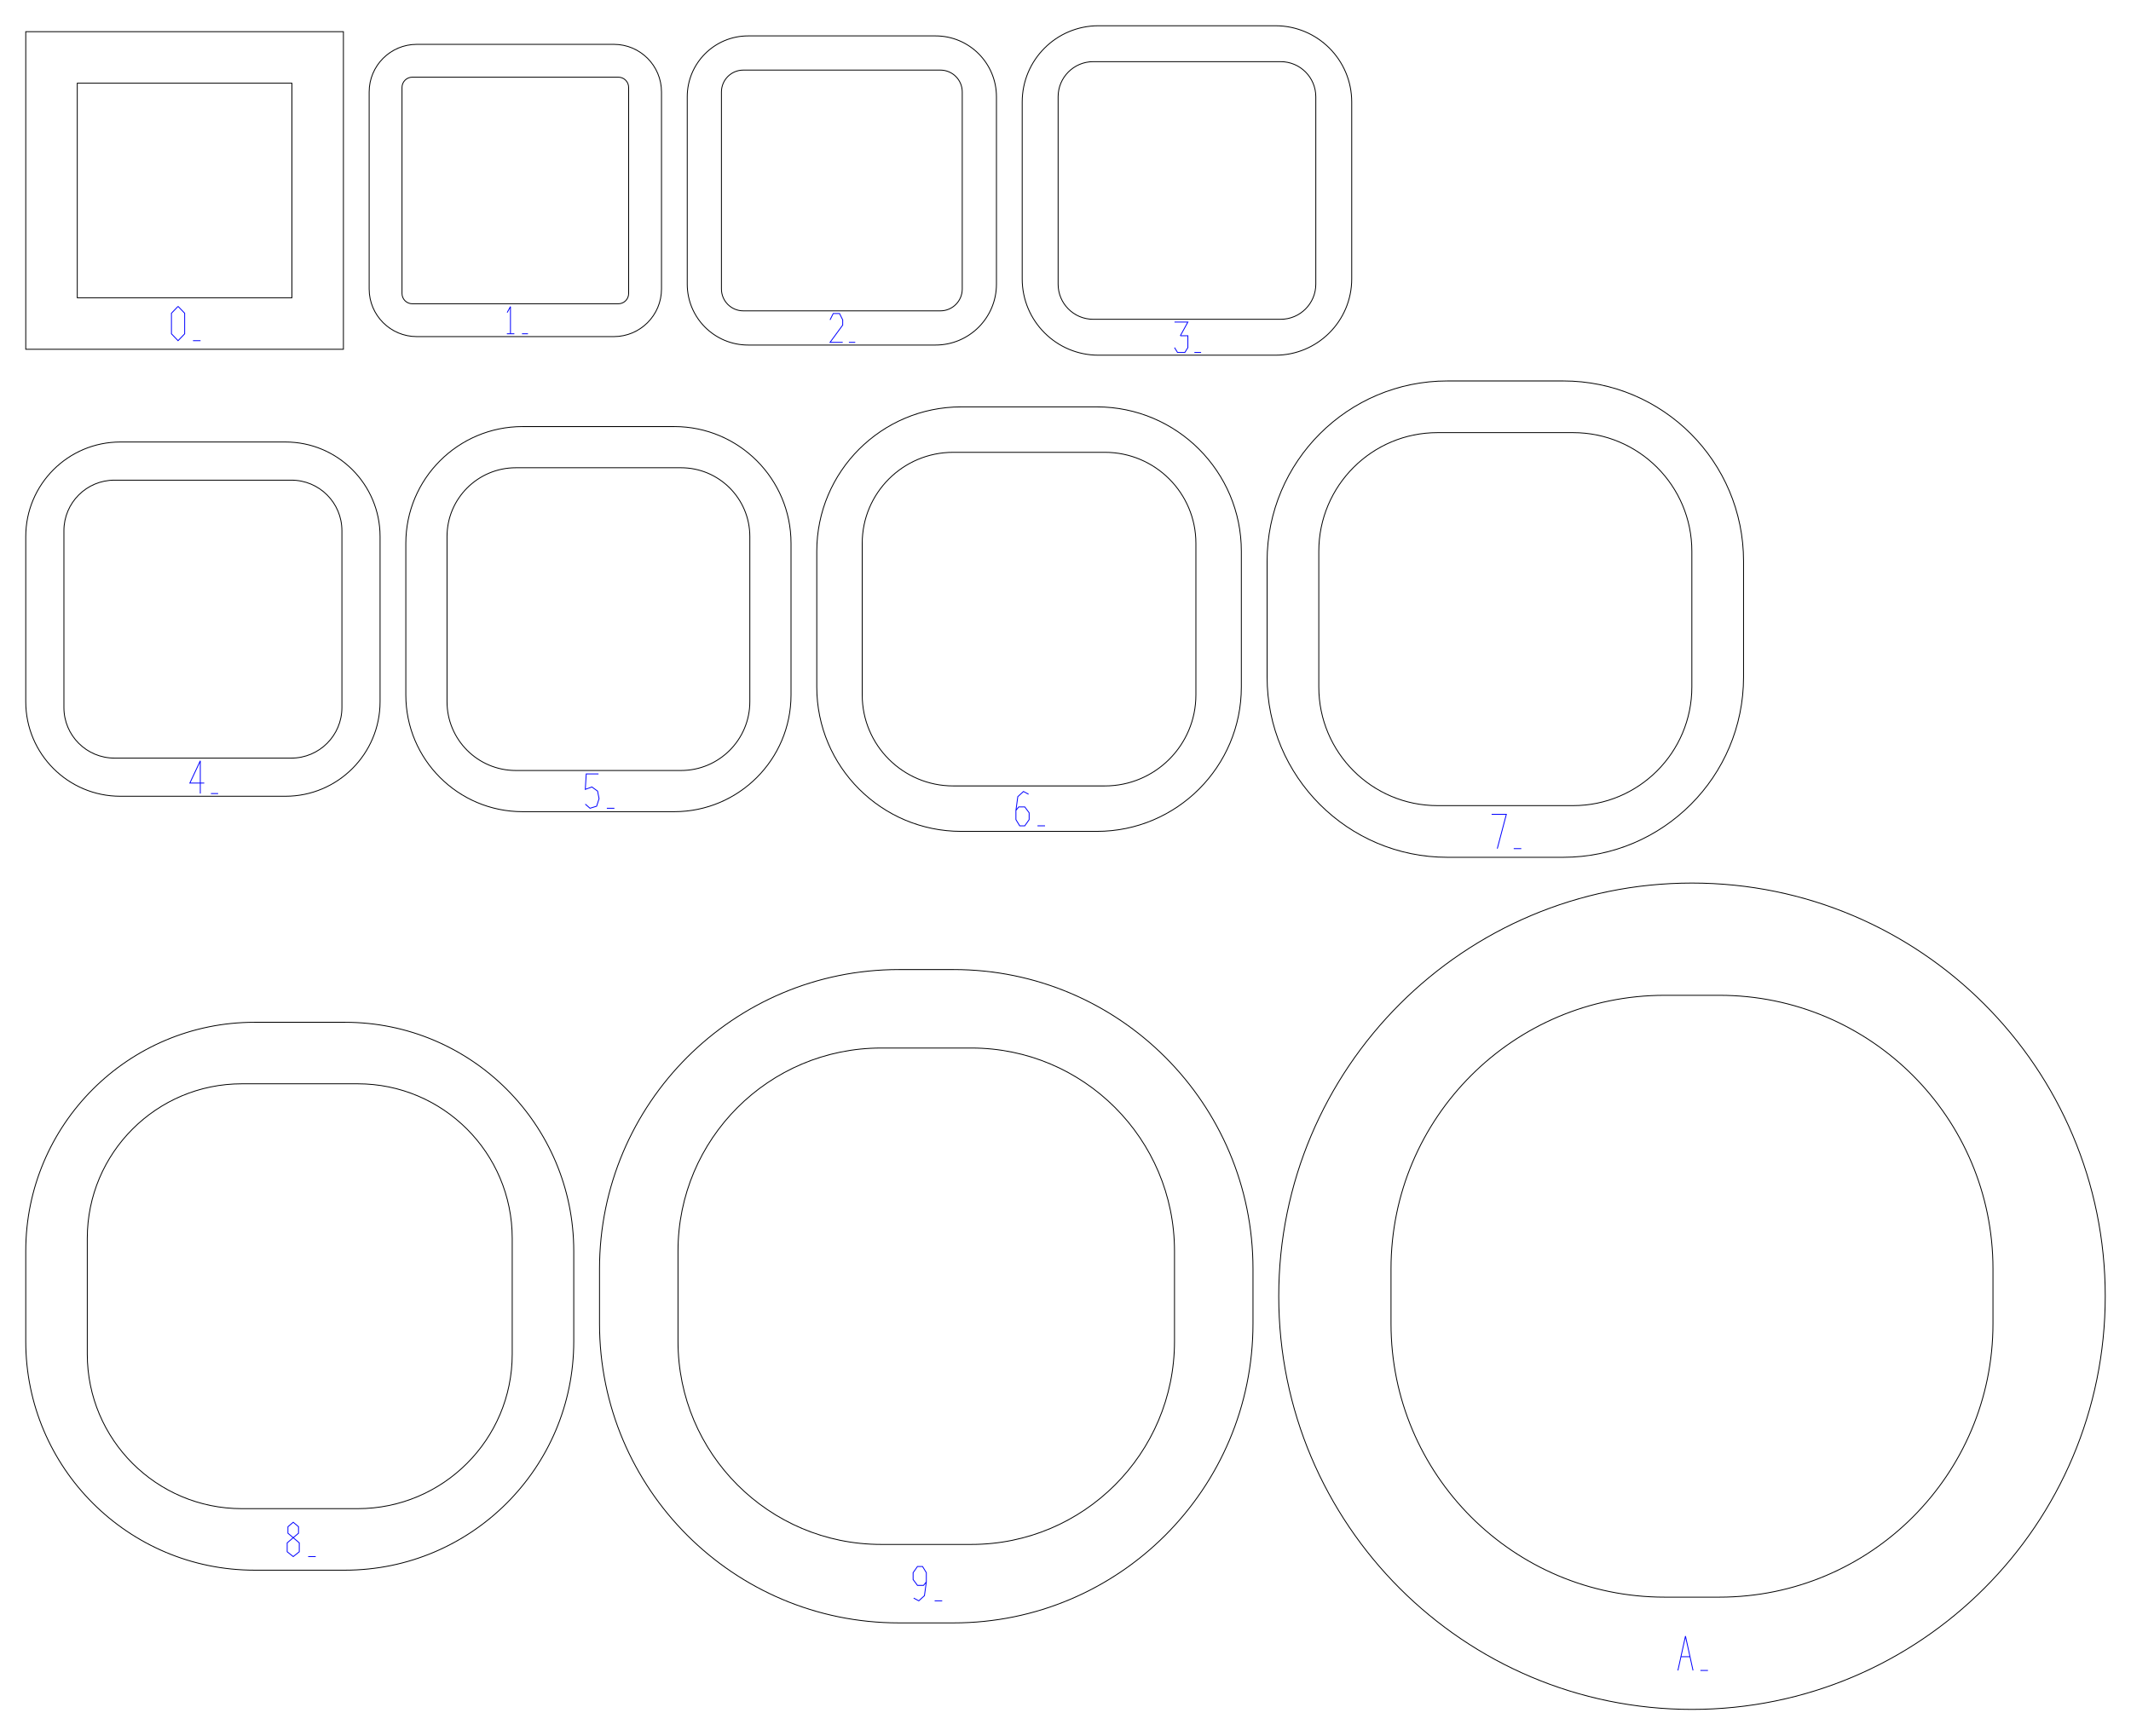
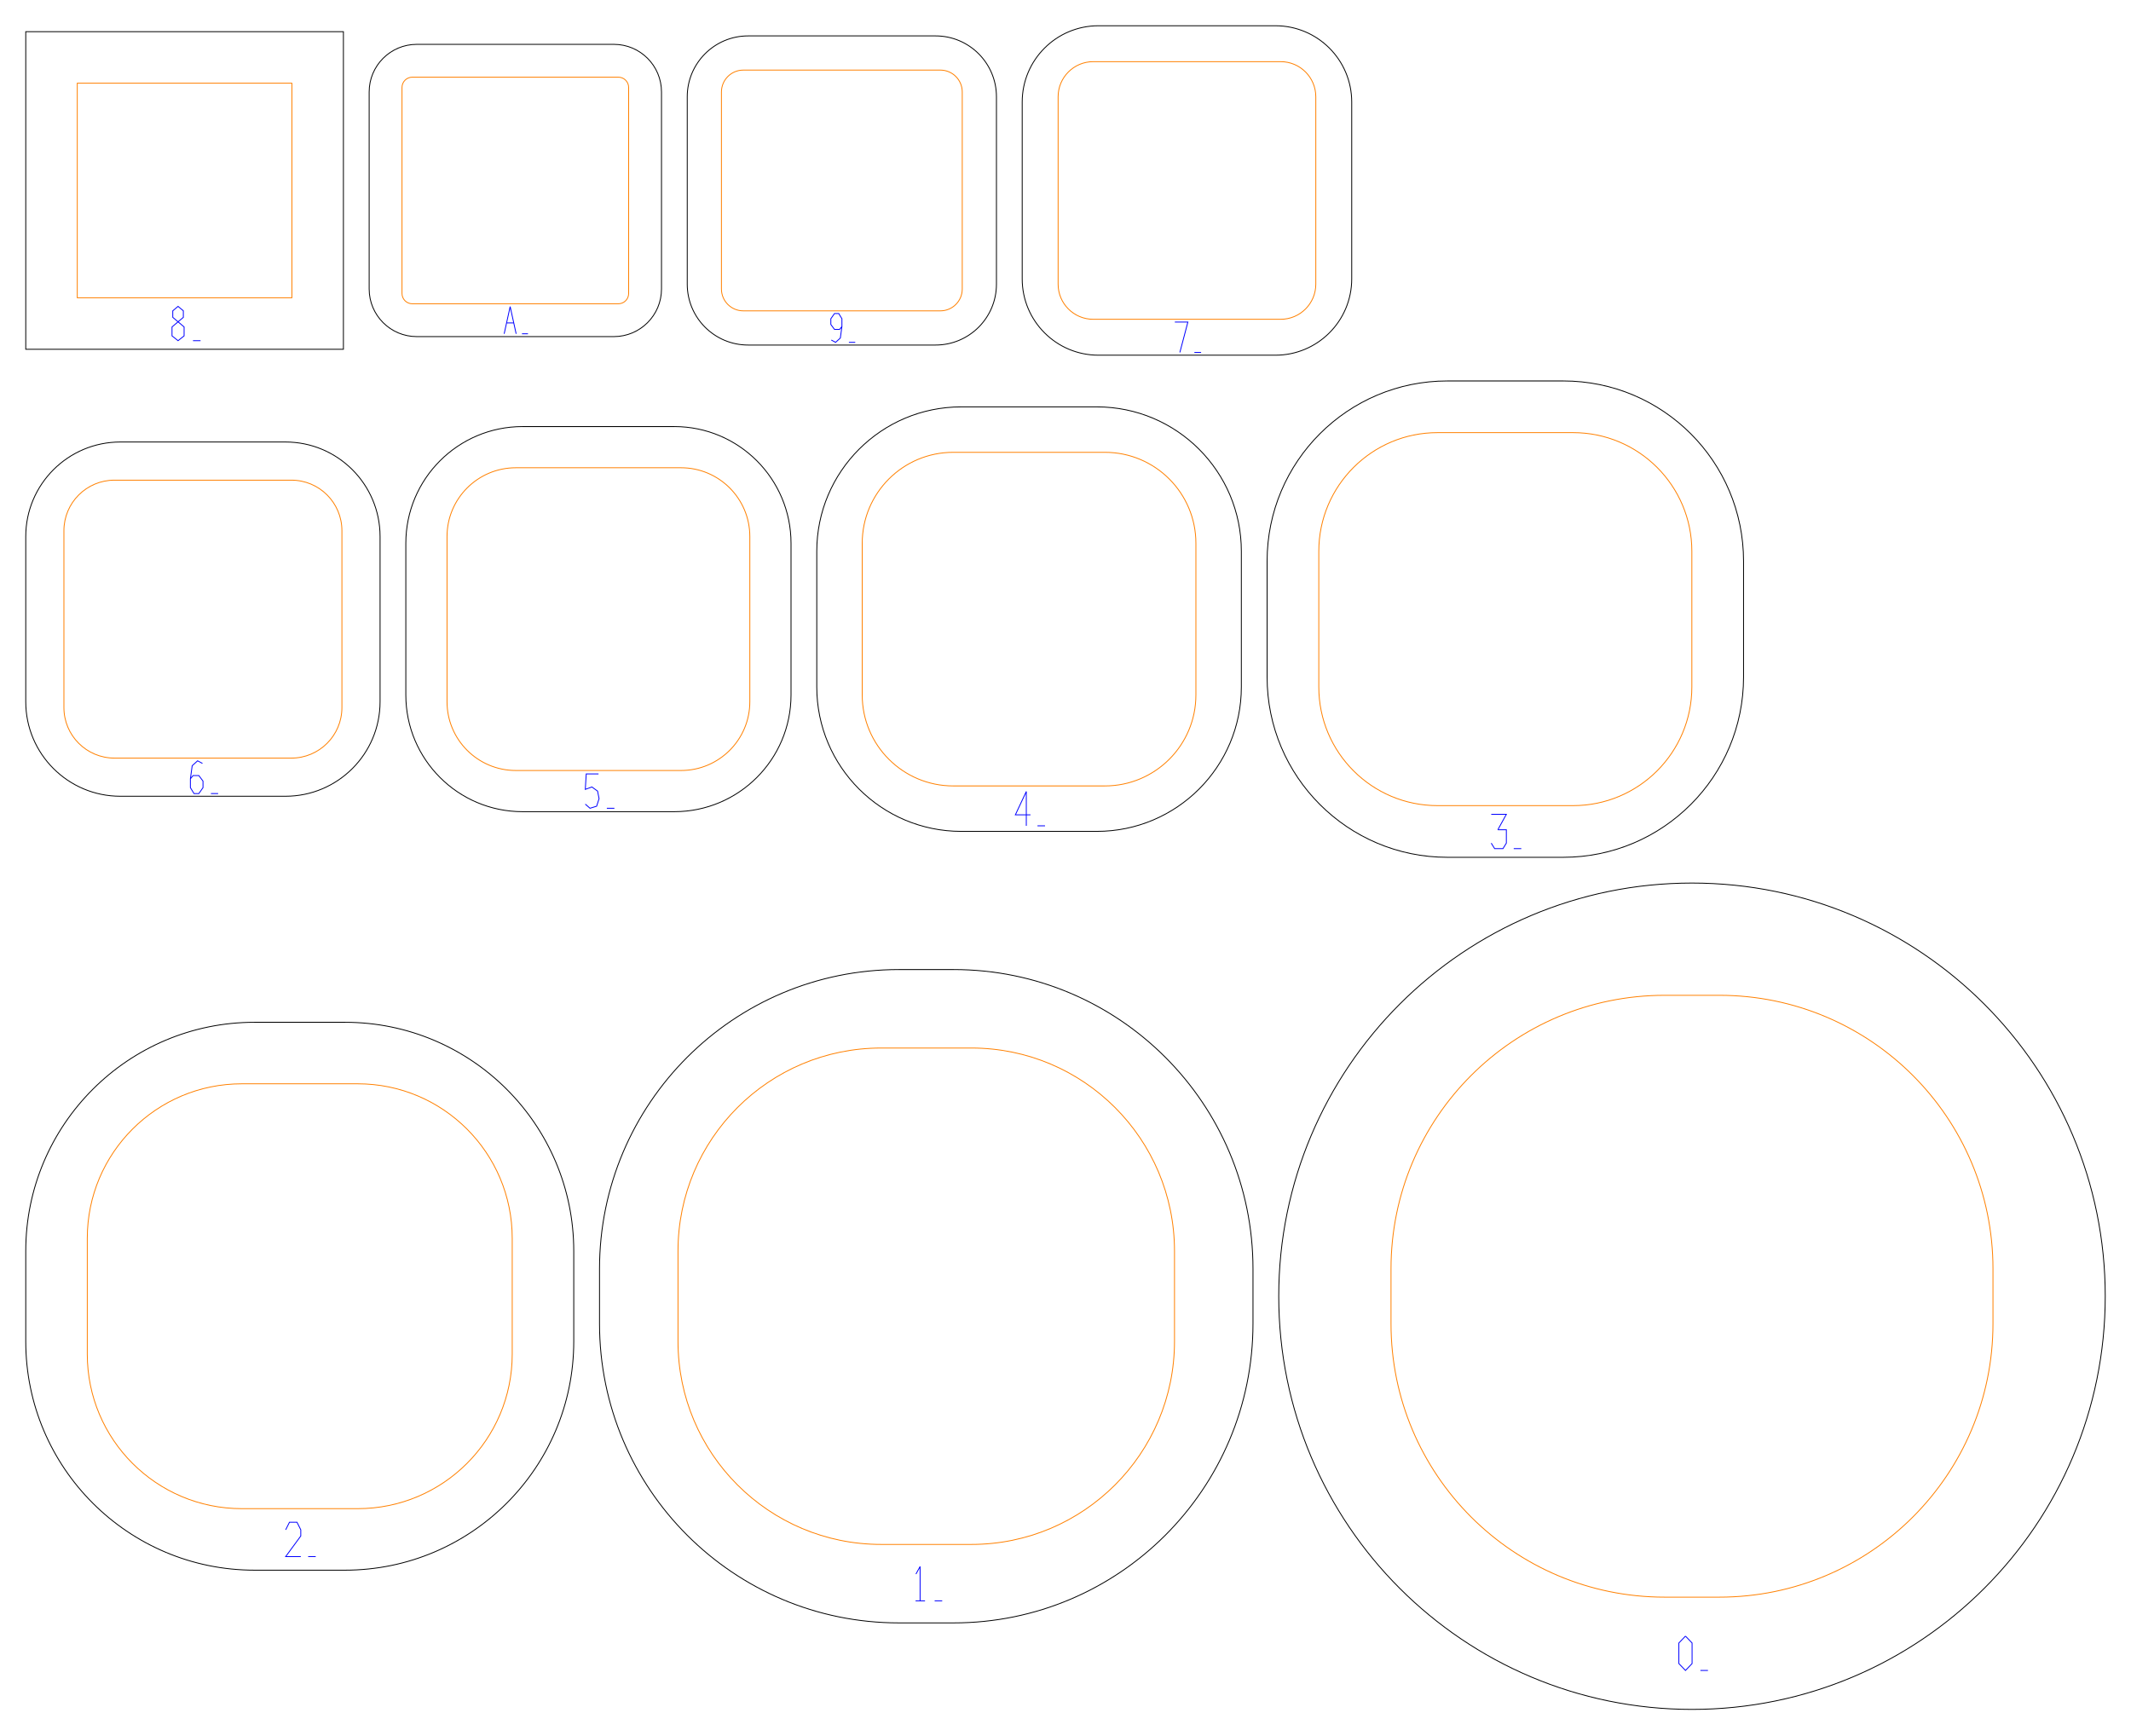
<svg xmlns="http://www.w3.org/2000/svg" width="248.216mm" height="202.148mm" viewBox="0 0 248.216 202.148">
  <g id="ring-numbers" fill="none" stroke="#0000ff" stroke-width="0.1">
-     <path d="M 20.74,35.691 L 21.51,36.49 L 21.51,38.891 L 20.74,39.691 L 19.97,38.891 L 19.97,36.49 L 20.74,35.691" />
-     <path d="M 22.48,39.691 L 23.36,39.691" />
-     <path d="M 59.074,36.415 L 59.458,35.718 L 59.458,38.887" />
-     <path d="M 59.039,38.887 L 59.911,38.887" />
-     <path d="M 60.801,38.887 L 61.499,38.887" />
-     <path d="M 96.682,37.268 L 97.051,36.53 L 97.789,36.53 L 98.158,37.268 L 98.158,37.871 L 96.682,39.884 L 98.158,39.884" />
-     <path d="M 98.879,39.884 L 99.617,39.884" />
-     <path d="M 136.805,37.52 L 138.362,37.52 L 137.486,39.113" />
-     <path d="M 137.486,39.113 L 138.362,39.113 L 138.362,40.493 L 138.011,41.059 L 137.155,41.059 L 136.805,40.493" />
-     <path d="M 139.122,41.059 L 139.901,41.059" />
-     <path d="M 23.33,92.45 L 23.33,88.634 L 22.113,91.229 L 23.792,91.229" />
-     <path d="M 24.57,92.45 L 25.409,92.45" />
+     <path d="M 196.321,190.609 L 197.091,191.409 L 197.091,193.809 L 196.321,194.609 L 195.551,193.809 L 195.551,191.409 L 196.321,190.609" />
+     <path d="M 198.061,194.609 L 198.941,194.609" />
+     <path d="M 106.688,183.379 L 107.172,182.499 L 107.172,186.499" />
+     <path d="M 106.644,186.499 L 107.744,186.499" />
+     <path d="M 108.868,186.499 L 109.748,186.499" />
+     <path d="M 33.275,178.224 L 33.715,177.344 L 34.595,177.344 L 35.035,178.224 L 35.035,178.944 L 33.275,181.344 L 35.035,181.344" />
+     <path d="M 35.895,181.344 L 36.775,181.344" />
+     <path d="M 173.698,94.867 L 175.458,94.867 L 174.468,96.666" />
+     <path d="M 174.468,96.666 L 175.458,96.666 L 175.458,98.227 L 175.062,98.867 L 174.094,98.867 L 173.698,98.227" />
+     <path d="M 176.318,98.867 L 177.198,98.867" />
+     <path d="M 119.543,96.209 L 119.543,92.209 L 118.267,94.929 L 120.027,94.929" />
+     <path d="M 120.843,96.209 L 121.723,96.209" />
    <path d="M 69.714,90.163 L 68.284,90.163 L 68.174,91.963 L 68.944,91.683 L 69.604,92.163 L 69.78,93.043 L 69.494,93.924 L 68.724,94.163 L 68.174,93.683" />
    <path d="M 70.684,94.163 L 71.564,94.163" />
-     <path d="M 119.807,92.529 L 119.213,92.209 L 118.553,92.809 L 118.333,94.409 L 118.333,95.489 L 118.773,96.209 L 119.367,96.209 L 119.873,95.489 L 119.873,94.689 L 119.367,94.009 L 118.663,94.009 L 118.333,94.409" />
-     <path d="M 120.843,96.209 L 121.723,96.209" />
-     <path d="M 173.742,94.867 L 175.458,94.867 L 174.402,98.867" />
-     <path d="M 176.318,98.867 L 177.198,98.867" />
-     <path d="M 34.155,179.144 L 33.539,178.624 L 33.539,177.864 L 34.155,177.344 L 34.771,177.864 L 34.771,178.624 L 34.155,179.144 L 33.451,179.744 L 33.451,180.784 L 34.155,181.344 L 34.859,180.784 L 34.859,179.744 L 34.155,179.144" />
-     <path d="M 35.895,181.344 L 36.775,181.344" />
-     <path d="M 106.424,186.179 L 107.018,186.499 L 107.678,185.899 L 107.898,184.299 L 107.898,183.219 L 107.458,182.499 L 106.864,182.499 L 106.358,183.219 L 106.358,184.019 L 106.864,184.699 L 107.568,184.699 L 107.898,184.299" />
-     <path d="M 108.868,186.499 L 109.748,186.499" />
-     <path d="M 195.441,194.609 L 196.321,190.609 L 197.201,194.609" />
-     <path d="M 195.793,193.009 L 196.849,193.009" />
-     <path d="M 198.061,194.609 L 198.941,194.609" />
+     <path d="M 23.582,88.94 L 23.015,88.634 L 22.386,89.207 L 22.176,90.733 L 22.176,91.763 L 22.596,92.45 L 23.162,92.45 L 23.645,91.763 L 23.645,91 L 23.162,90.351 L 22.491,90.351 L 22.176,90.733" />
+     <path d="M 24.57,92.45 L 25.409,92.45" />
+     <path d="M 136.844,37.52 L 138.362,37.52 L 137.428,41.059" />
+     <path d="M 139.122,41.059 L 139.901,41.059" />
+     <path d="M 20.74,37.49 L 20.124,36.971 L 20.124,36.211 L 20.74,35.691 L 21.356,36.211 L 21.356,36.971 L 20.74,37.49 L 20.036,38.09 L 20.036,39.13 L 20.74,39.691 L 21.444,39.13 L 21.444,38.09 L 20.74,37.49" />
+     <path d="M 22.48,39.691 L 23.36,39.691" />
+     <path d="M 96.83,39.615 L 97.328,39.884 L 97.881,39.381 L 98.066,38.039 L 98.066,37.133 L 97.697,36.53 L 97.199,36.53 L 96.775,37.133 L 96.775,37.804 L 97.199,38.374 L 97.789,38.374 L 98.066,38.039" />
+     <path d="M 98.879,39.884 L 99.617,39.884" />
+     <path d="M 58.725,38.887 L 59.423,35.718 L 60.12,38.887" />
+     <path d="M 59.004,37.62 L 59.841,37.62" />
+     <path d="M 60.801,38.887 L 61.499,38.887" />
+   </g>
+   <g fill="none" stroke="#ff8000" stroke-width="0.1">
+     <path d="M 9,9.691 H 34 V 34.691 H 9 Z" />
+     <path d="M 48.026,8.991 H 72.024 A 1.2,1.2 0 0 1 73.224,10.191 V 34.19 A 1.2,1.2 0 0 1 72.024,35.39 H 48.026 A 1.2,1.2 0 0 1 46.825,34.19 V 10.191 A 1.2,1.2 0 0 1 48.026,8.991 Z" />
+     <path d="M 86.582,8.166 H 109.532 A 2.55,2.55 0 0 1 112.082,10.716 V 33.665 A 2.55,2.55 0 0 1 109.532,36.215 H 86.582 A 2.55,2.55 0 0 1 84.032,33.665 V 10.716 A 2.55,2.55 0 0 1 86.582,8.166 Z" />
+     <path d="M 127.341,7.183 H 149.17 A 4.093,4.093 0 0 1 153.263,11.276 V 33.105 A 4.093,4.093 0 0 1 149.17,37.198 H 127.341 A 4.093,4.093 0 0 1 123.248,33.105 V 11.276 A 4.093,4.093 0 0 1 127.341,7.183 Z" />
+     <path d="M 13.332,55.939 H 33.938 A 5.888,5.888 0 0 1 39.826,61.826 V 82.432 A 5.888,5.888 0 0 1 33.938,88.32 H 13.332 A 5.888,5.888 0 0 1 7.445,82.432 V 61.826 A 5.888,5.888 0 0 1 13.332,55.939 Z" />
+     <path d="M 60.084,54.494 H 79.323 A 8.016,8.016 0 0 1 87.339,62.51 V 81.748 A 8.016,8.016 0 0 1 79.323,89.764 H 60.084 A 8.016,8.016 0 0 1 52.069,81.748 V 62.51 A 8.016,8.016 0 0 1 60.084,54.494 Z" />
+     <path d="M 111.03,52.696 H 128.697 A 10.6,10.6 0 0 1 139.297,63.296 V 80.963 A 10.6,10.6 0 0 1 128.697,91.562 H 111.03 A 10.6,10.6 0 0 1 100.43,80.963 V 63.296 A 10.6,10.6 0 0 1 111.03,52.696 Z" />
+     <path d="M 167.438,50.403 H 183.238 A 13.826,13.826 0 0 1 197.064,64.229 V 80.03 A 13.826,13.826 0 0 1 183.238,93.856 H 167.438 A 13.826,13.826 0 0 1 153.612,80.03 V 64.229 A 13.826,13.826 0 0 1 167.438,50.403 Z" />
+     <path d="M 28.166,126.264 H 41.665 A 17.999,17.999 0 0 1 59.663,144.263 V 157.762 A 17.999,17.999 0 0 1 41.665,175.761 H 28.166 A 17.999,17.999 0 0 1 10.167,157.762 V 144.263 A 17.999,17.999 0 0 1 28.166,126.264 Z" />
+     <path d="M 102.631,122.097 H 113.145 A 23.658,23.658 0 0 1 136.804,145.755 V 156.27 A 23.658,23.658 0 0 1 113.145,179.928 H 102.631 A 23.658,23.658 0 0 1 78.973,156.27 V 145.755 A 23.658,23.658 0 0 1 102.631,122.097 Z" />
+     <path d="M 193.894,115.955 H 200.268 A 31.871,31.871 0 0 1 232.139,147.826 V 154.2 A 31.871,31.871 0 0 1 200.268,186.07 H 193.894 A 31.871,31.871 0 0 1 162.023,154.2 V 147.826 A 31.871,31.871 0 0 1 193.894,115.955 Z" />
  </g>
  <g fill="none" stroke="#000000" stroke-width="0.1">
-     <path d="M 3,3.691 H 40 V 40.691 H 3 Z M 9,9.691 H 34 V 34.691 H 9 Z" />
-     <path d="M 48.55,5.166 H 71.5 A 5.55,5.55 0 0 1 77.05,10.716 V 33.665 A 5.55,5.55 0 0 1 71.5,39.215 H 48.55 A 5.55,5.55 0 0 1 43,33.665 V 10.716 A 5.55,5.55 0 0 1 48.55,5.166 Z M 48.026,8.991 H 72.024 A 1.2,1.2 0 0 1 73.224,10.191 V 34.19 A 1.2,1.2 0 0 1 72.024,35.39 H 48.026 A 1.2,1.2 0 0 1 46.825,34.19 V 10.191 A 1.2,1.2 0 0 1 48.026,8.991 Z" />
-     <path d="M 87.143,4.183 H 108.972 A 7.093,7.093 0 0 1 116.065,11.276 V 33.105 A 7.093,7.093 0 0 1 108.972,40.198 H 87.143 A 7.093,7.093 0 0 1 80.05,33.105 V 11.276 A 7.093,7.093 0 0 1 87.143,4.183 Z M 86.582,8.166 H 109.532 A 2.55,2.55 0 0 1 112.082,10.716 V 33.665 A 2.55,2.55 0 0 1 109.532,36.215 H 86.582 A 2.55,2.55 0 0 1 84.032,33.665 V 10.716 A 2.55,2.55 0 0 1 86.582,8.166 Z" />
-     <path d="M 127.952,3 H 148.559 A 8.887,8.887 0 0 1 157.446,11.887 V 32.493 A 8.887,8.887 0 0 1 148.559,41.381 H 127.952 A 8.887,8.887 0 0 1 119.065,32.493 V 11.887 A 8.887,8.887 0 0 1 127.952,3 Z M 127.341,7.183 H 149.17 A 4.093,4.093 0 0 1 153.263,11.276 V 33.105 A 4.093,4.093 0 0 1 149.17,37.198 H 127.341 A 4.093,4.093 0 0 1 123.248,33.105 V 11.276 A 4.093,4.093 0 0 1 127.341,7.183 Z" />
-     <path d="M 14.016,51.494 H 33.255 A 11.016,11.016 0 0 1 44.27,62.51 V 81.748 A 11.016,11.016 0 0 1 33.255,92.764 H 14.016 A 11.016,11.016 0 0 1 3,81.748 V 62.51 A 11.016,11.016 0 0 1 14.016,51.494 Z M 13.332,55.939 H 33.938 A 5.888,5.888 0 0 1 39.826,61.826 V 82.432 A 5.888,5.888 0 0 1 33.938,88.32 H 13.332 A 5.888,5.888 0 0 1 7.445,82.432 V 61.826 A 5.888,5.888 0 0 1 13.332,55.939 Z" />
-     <path d="M 60.87,49.696 H 78.537 A 13.6,13.6 0 0 1 92.137,63.296 V 80.963 A 13.6,13.6 0 0 1 78.537,94.562 H 60.87 A 13.6,13.6 0 0 1 47.27,80.963 V 63.296 A 13.6,13.6 0 0 1 60.87,49.696 Z M 60.084,54.494 H 79.323 A 8.016,8.016 0 0 1 87.339,62.51 V 81.748 A 8.016,8.016 0 0 1 79.323,89.764 H 60.084 A 8.016,8.016 0 0 1 52.069,81.748 V 62.51 A 8.016,8.016 0 0 1 60.084,54.494 Z" />
-     <path d="M 111.963,47.403 H 127.764 A 16.826,16.826 0 0 1 144.59,64.229 V 80.03 A 16.826,16.826 0 0 1 127.764,96.856 H 111.963 A 16.826,16.826 0 0 1 95.137,80.03 V 64.229 A 16.826,16.826 0 0 1 111.963,47.403 Z M 111.03,52.696 H 128.697 A 10.6,10.6 0 0 1 139.297,63.296 V 80.963 A 10.6,10.6 0 0 1 128.697,91.562 H 111.03 A 10.6,10.6 0 0 1 100.43,80.963 V 63.296 A 10.6,10.6 0 0 1 111.03,52.696 Z" />
-     <path d="M 168.588,44.381 H 182.088 A 20.999,20.999 0 0 1 203.086,65.38 V 78.879 A 20.999,20.999 0 0 1 182.088,99.877 H 168.588 A 20.999,20.999 0 0 1 147.59,78.879 V 65.38 A 20.999,20.999 0 0 1 168.588,44.381 Z M 167.438,50.403 H 183.238 A 13.826,13.826 0 0 1 197.064,64.229 V 80.03 A 13.826,13.826 0 0 1 183.238,93.856 H 167.438 A 13.826,13.826 0 0 1 153.612,80.03 V 64.229 A 13.826,13.826 0 0 1 167.438,50.403 Z" />
-     <path d="M 29.658,119.097 H 40.173 A 26.658,26.658 0 0 1 66.831,145.755 V 156.27 A 26.658,26.658 0 0 1 40.173,182.928 H 29.658 A 26.658,26.658 0 0 1 3,156.27 V 145.755 A 26.658,26.658 0 0 1 29.658,119.097 Z M 28.166,126.264 H 41.665 A 17.999,17.999 0 0 1 59.663,144.263 V 157.762 A 17.999,17.999 0 0 1 41.665,175.761 H 28.166 A 17.999,17.999 0 0 1 10.167,157.762 V 144.263 A 17.999,17.999 0 0 1 28.166,126.264 Z" />
-     <path d="M 104.701,112.955 H 111.075 A 34.871,34.871 0 0 1 145.946,147.826 V 154.2 A 34.871,34.871 0 0 1 111.075,189.07 H 104.701 A 34.871,34.871 0 0 1 69.831,154.2 V 147.826 A 34.871,34.871 0 0 1 104.701,112.955 Z M 102.631,122.097 H 113.145 A 23.658,23.658 0 0 1 136.804,145.755 V 156.27 A 23.658,23.658 0 0 1 113.145,179.928 H 102.631 A 23.658,23.658 0 0 1 78.973,156.27 V 145.755 A 23.658,23.658 0 0 1 102.631,122.097 Z" />
-     <path d="M 197.081,102.877 A 48.135,48.135 0 0 1 245.216,151.013 A 48.135,48.135 0 0 1 197.081,199.148 A 48.135,48.135 0 0 1 148.946,151.013 A 48.135,48.135 0 0 1 197.081,102.877 Z M 193.894,115.955 H 200.268 A 31.871,31.871 0 0 1 232.139,147.826 V 154.2 A 31.871,31.871 0 0 1 200.268,186.07 H 193.894 A 31.871,31.871 0 0 1 162.023,154.2 V 147.826 A 31.871,31.871 0 0 1 193.894,115.955 Z" />
+     <path d="M 3,3.691 H 40 V 40.691 H 3 Z" />
+     <path d="M 48.55,5.166 H 71.5 A 5.55,5.55 0 0 1 77.05,10.716 V 33.665 A 5.55,5.55 0 0 1 71.5,39.215 H 48.55 A 5.55,5.55 0 0 1 43,33.665 V 10.716 A 5.55,5.55 0 0 1 48.55,5.166 Z" />
+     <path d="M 87.143,4.183 H 108.972 A 7.093,7.093 0 0 1 116.065,11.276 V 33.105 A 7.093,7.093 0 0 1 108.972,40.198 H 87.143 A 7.093,7.093 0 0 1 80.05,33.105 V 11.276 A 7.093,7.093 0 0 1 87.143,4.183 Z" />
+     <path d="M 127.952,3 H 148.559 A 8.887,8.887 0 0 1 157.446,11.887 V 32.493 A 8.887,8.887 0 0 1 148.559,41.381 H 127.952 A 8.887,8.887 0 0 1 119.065,32.493 V 11.887 A 8.887,8.887 0 0 1 127.952,3 Z" />
+     <path d="M 14.016,51.494 H 33.255 A 11.016,11.016 0 0 1 44.27,62.51 V 81.748 A 11.016,11.016 0 0 1 33.255,92.764 H 14.016 A 11.016,11.016 0 0 1 3,81.748 V 62.51 A 11.016,11.016 0 0 1 14.016,51.494 Z" />
+     <path d="M 60.87,49.696 H 78.537 A 13.6,13.6 0 0 1 92.137,63.296 V 80.963 A 13.6,13.6 0 0 1 78.537,94.562 H 60.87 A 13.6,13.6 0 0 1 47.27,80.963 V 63.296 A 13.6,13.6 0 0 1 60.87,49.696 Z" />
+     <path d="M 111.963,47.403 H 127.764 A 16.826,16.826 0 0 1 144.59,64.229 V 80.03 A 16.826,16.826 0 0 1 127.764,96.856 H 111.963 A 16.826,16.826 0 0 1 95.137,80.03 V 64.229 A 16.826,16.826 0 0 1 111.963,47.403 Z" />
+     <path d="M 168.588,44.381 H 182.088 A 20.999,20.999 0 0 1 203.086,65.38 V 78.879 A 20.999,20.999 0 0 1 182.088,99.877 H 168.588 A 20.999,20.999 0 0 1 147.59,78.879 V 65.38 A 20.999,20.999 0 0 1 168.588,44.381 Z" />
+     <path d="M 29.658,119.097 H 40.173 A 26.658,26.658 0 0 1 66.831,145.755 V 156.27 A 26.658,26.658 0 0 1 40.173,182.928 H 29.658 A 26.658,26.658 0 0 1 3,156.27 V 145.755 A 26.658,26.658 0 0 1 29.658,119.097 Z" />
+     <path d="M 104.701,112.955 H 111.075 A 34.871,34.871 0 0 1 145.946,147.826 V 154.2 A 34.871,34.871 0 0 1 111.075,189.07 H 104.701 A 34.871,34.871 0 0 1 69.831,154.2 V 147.826 A 34.871,34.871 0 0 1 104.701,112.955 Z" />
+     <path d="M 197.081,102.877 A 48.135,48.135 0 0 1 245.216,151.013 A 48.135,48.135 0 0 1 197.081,199.148 A 48.135,48.135 0 0 1 148.946,151.013 A 48.135,48.135 0 0 1 197.081,102.877 Z" />
  </g>
</svg>
